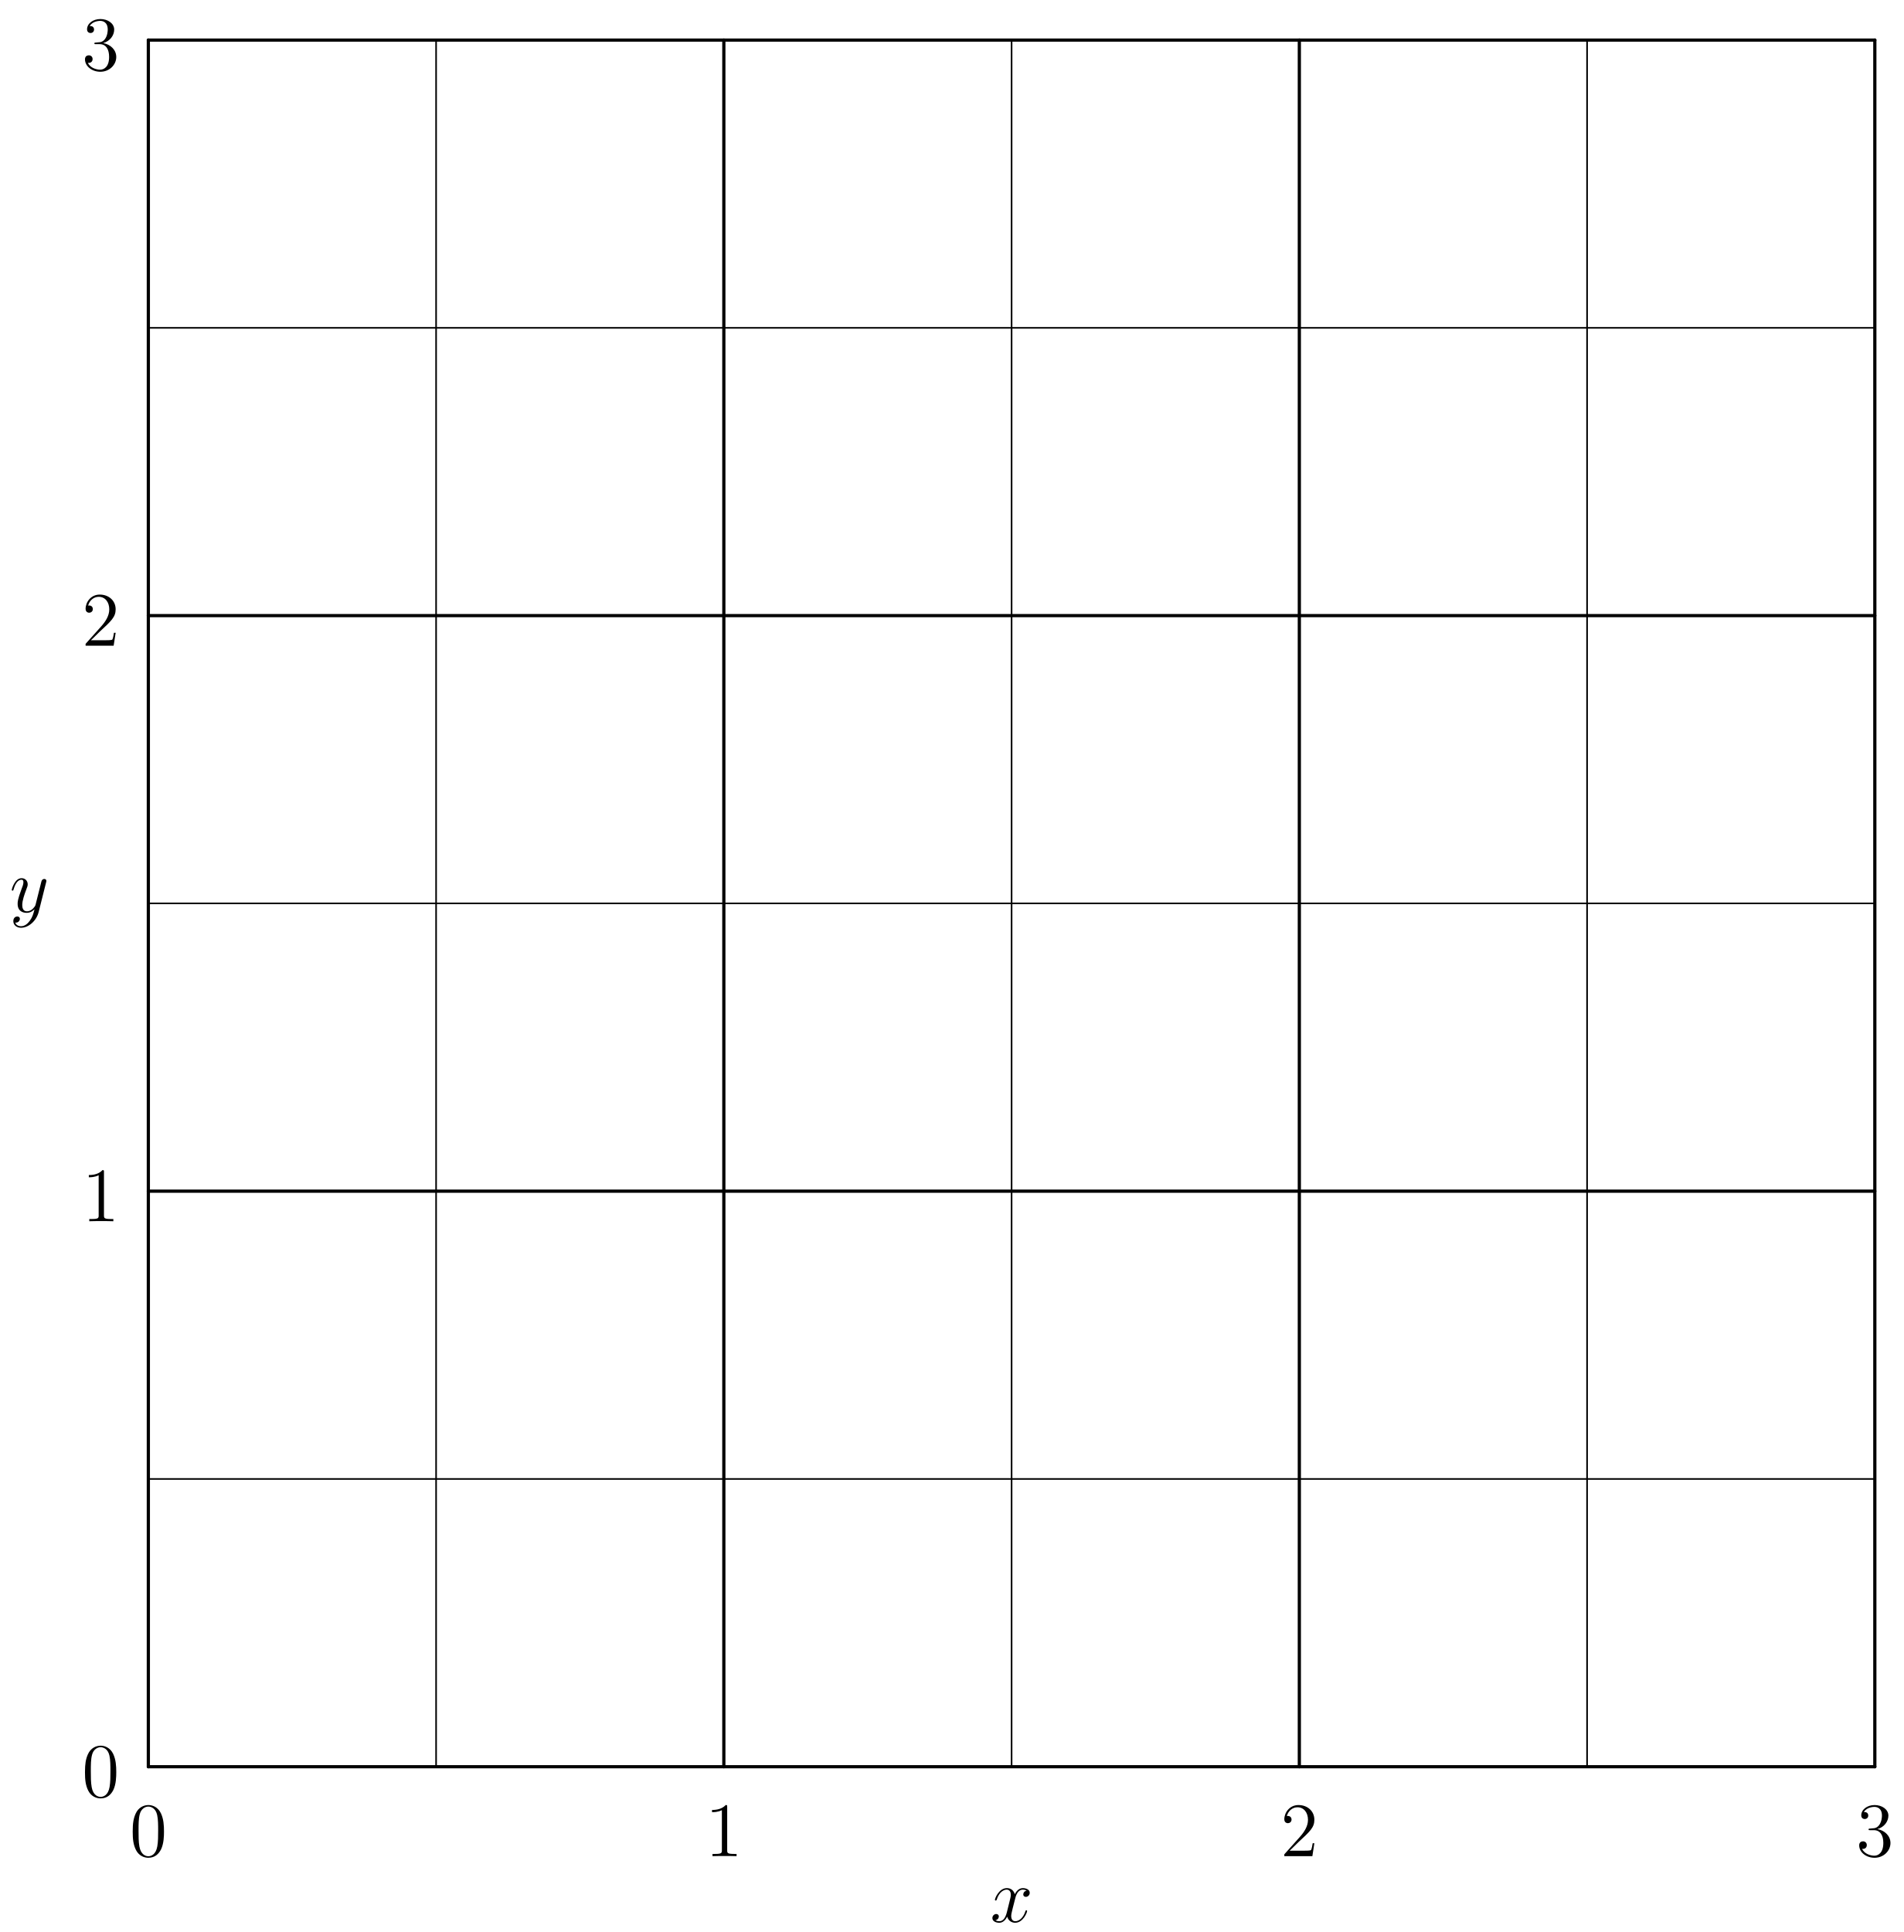
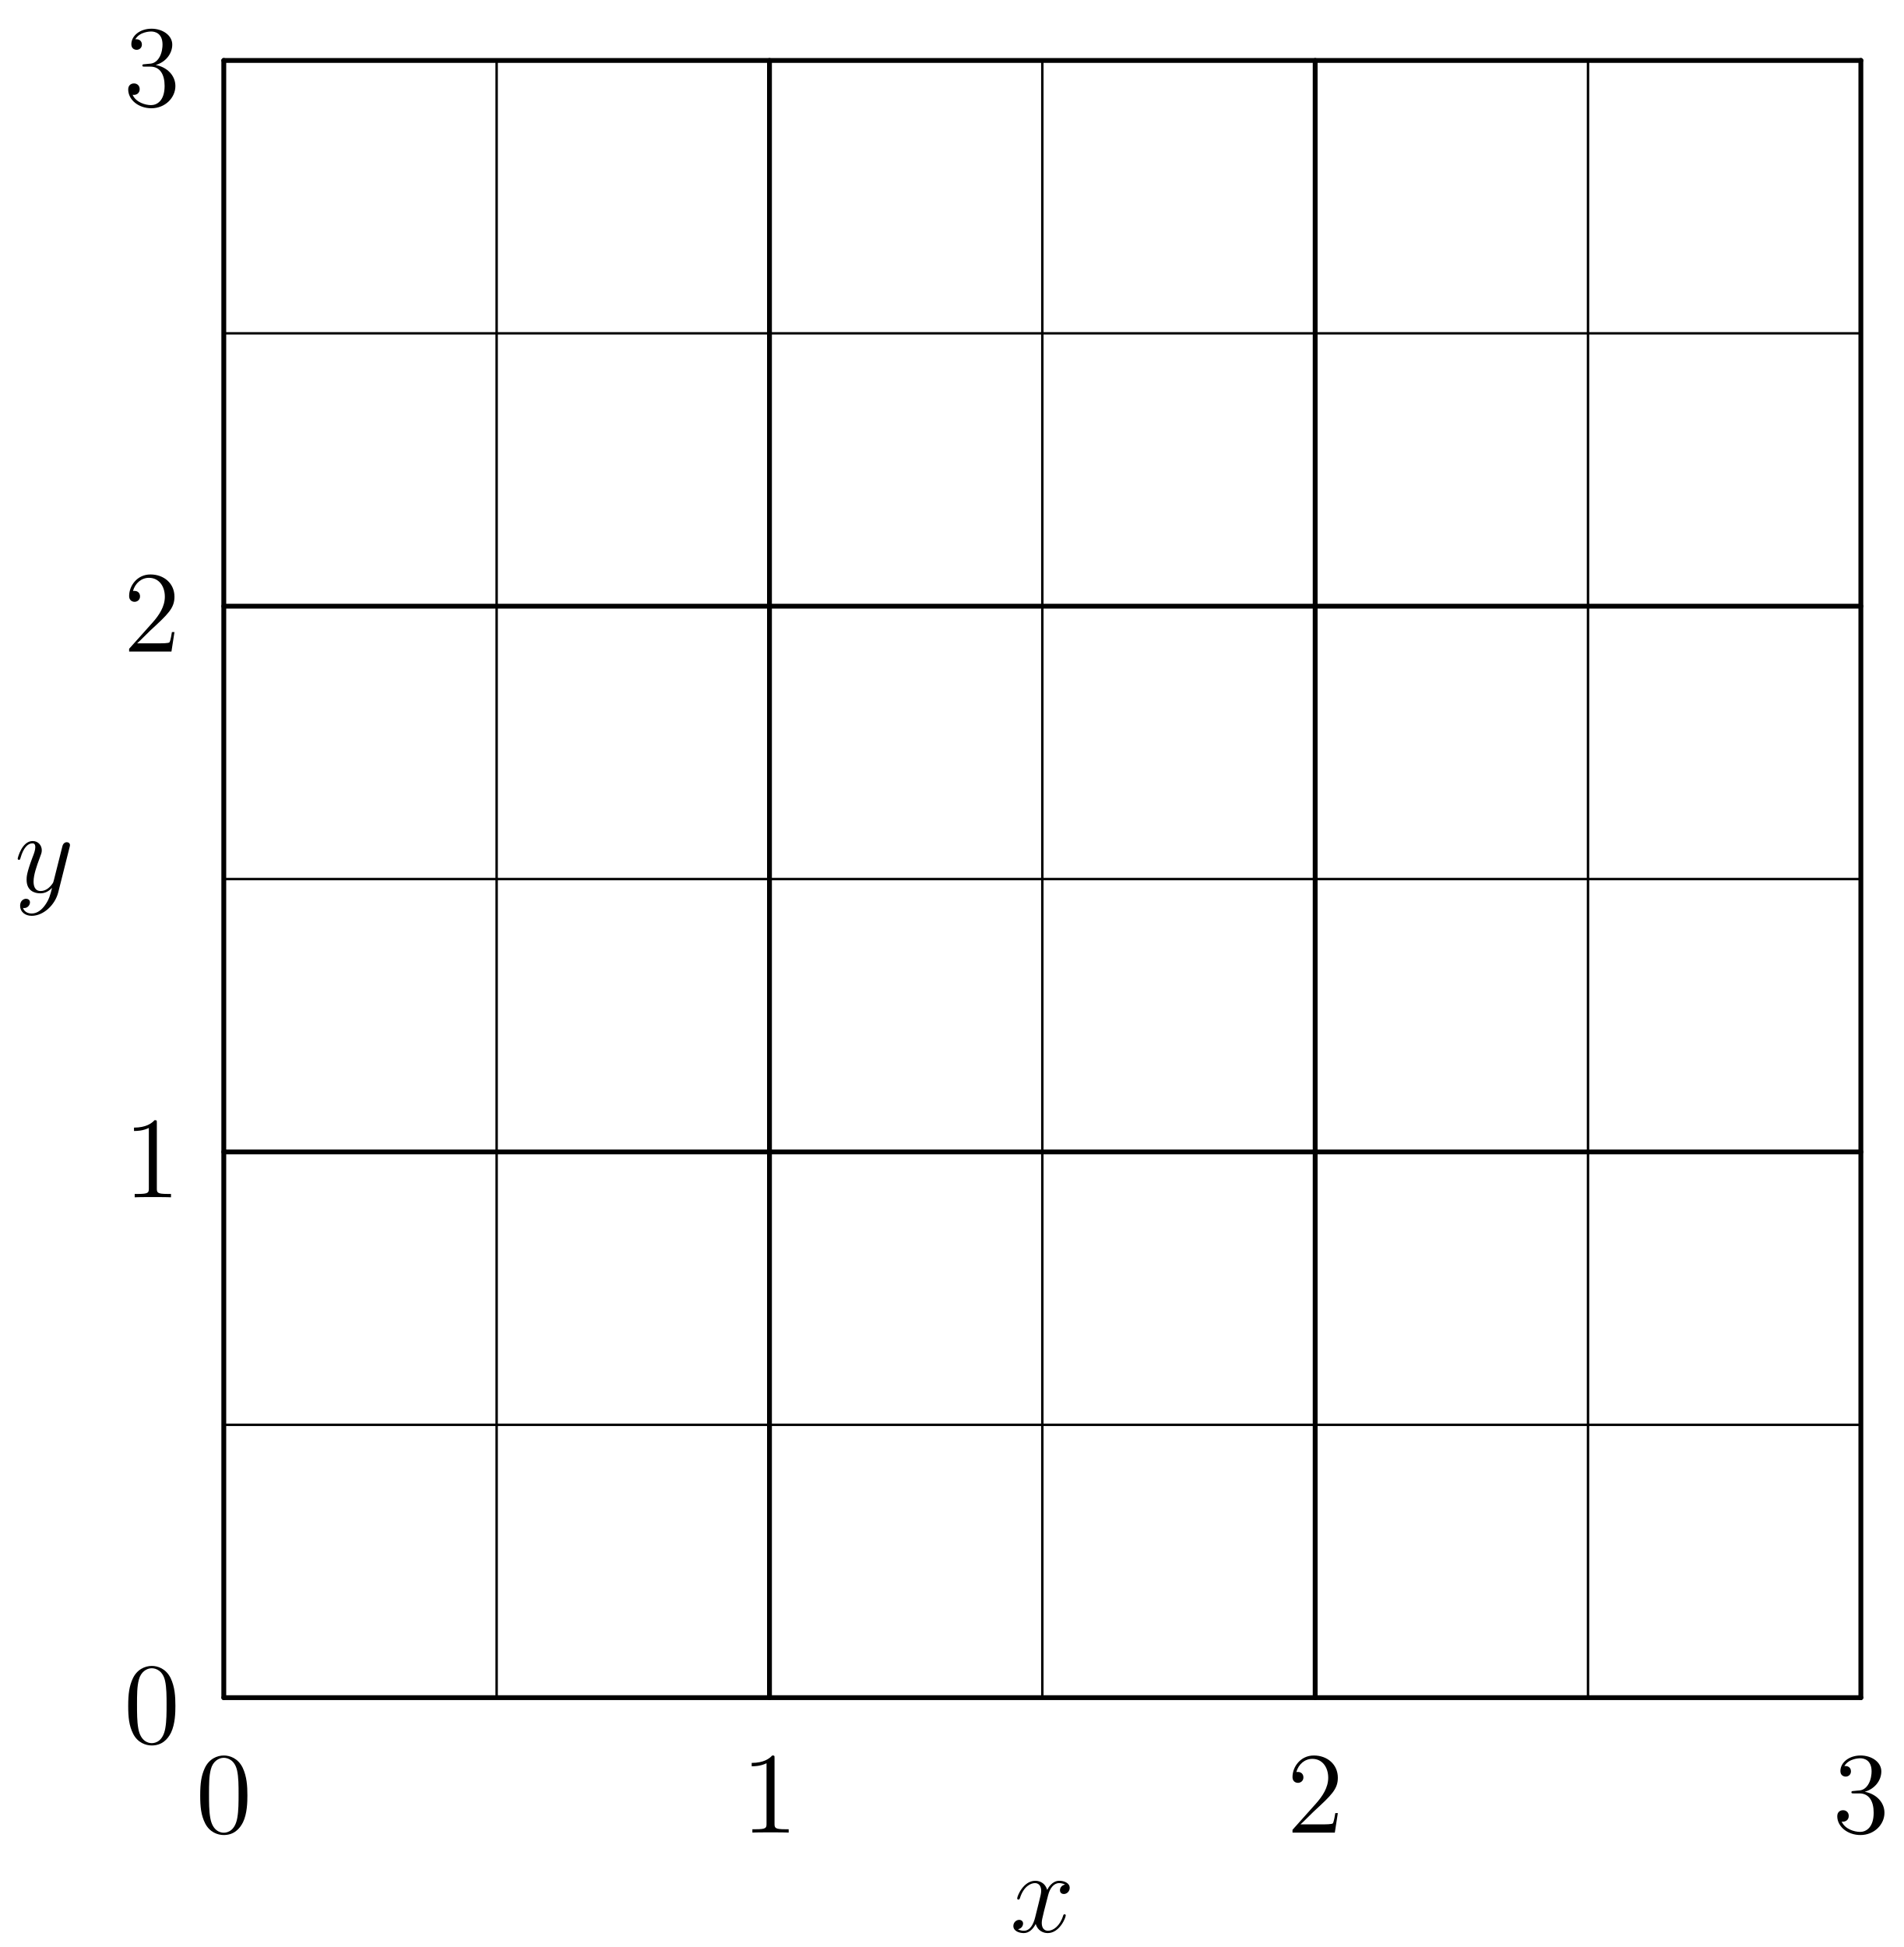
- <svg xmlns="http://www.w3.org/2000/svg" xmlns:xlink="http://www.w3.org/1999/xlink" version="1.1" width="296.053pt" height="300.496pt" viewBox="79.484 328.647 296.053 300.496">
+ <svg xmlns="http://www.w3.org/2000/svg" xmlns:xlink="http://www.w3.org/1999/xlink" version="1.1" width="196.295pt" height="200.738pt" viewBox="79.484 228.889 196.295 200.738">
  <defs>
    <path id="g0-120" d="M5.667-4.878C5.284-4.806 5.141-4.519 5.141-4.292C5.141-4.005 5.368-3.909 5.535-3.909C5.894-3.909 6.145-4.22 6.145-4.543C6.145-5.045 5.571-5.272 5.069-5.272C4.34-5.272 3.933-4.555 3.826-4.328C3.551-5.224 2.809-5.272 2.594-5.272C1.375-5.272 .729-3.706 .729-3.443C.729-3.395 .777-3.335 .861-3.335C.956-3.335 .98-3.407 1.004-3.455C1.411-4.782 2.212-5.033 2.558-5.033C3.096-5.033 3.204-4.531 3.204-4.244C3.204-3.981 3.132-3.706 2.989-3.132L2.582-1.494C2.403-.777 2.056-.12 1.423-.12C1.363-.12 1.064-.12 .813-.275C1.243-.359 1.339-.717 1.339-.861C1.339-1.1 1.16-1.243 .933-1.243C.646-1.243 .335-.992 .335-.61C.335-.108 .897 .12 1.411 .12C1.985 .12 2.391-.335 2.642-.825C2.833-.12 3.431 .12 3.873 .12C5.093 .12 5.738-1.447 5.738-1.71C5.738-1.769 5.691-1.817 5.619-1.817C5.511-1.817 5.499-1.757 5.464-1.662C5.141-.61 4.447-.12 3.909-.12C3.491-.12 3.264-.43 3.264-.921C3.264-1.184 3.312-1.375 3.503-2.164L3.921-3.79C4.101-4.507 4.507-5.033 5.057-5.033C5.081-5.033 5.416-5.033 5.667-4.878Z" />
    <path id="g0-121" d="M3.144 1.339C2.821 1.793 2.355 2.2 1.769 2.2C1.626 2.2 1.052 2.176 .873 1.626C.909 1.638 .968 1.638 .992 1.638C1.351 1.638 1.59 1.327 1.59 1.052S1.363 .681 1.184 .681C.992 .681 .574 .825 .574 1.411C.574 2.02 1.088 2.439 1.769 2.439C2.965 2.439 4.172 1.339 4.507 .012L5.679-4.651C5.691-4.71 5.715-4.782 5.715-4.854C5.715-5.033 5.571-5.153 5.392-5.153C5.284-5.153 5.033-5.105 4.937-4.746L4.053-1.231C3.993-1.016 3.993-.992 3.897-.861C3.658-.526 3.264-.12 2.69-.12C2.02-.12 1.961-.777 1.961-1.1C1.961-1.781 2.283-2.702 2.606-3.563C2.738-3.909 2.809-4.077 2.809-4.316C2.809-4.818 2.451-5.272 1.865-5.272C.765-5.272 .323-3.539 .323-3.443C.323-3.395 .371-3.335 .454-3.335C.562-3.335 .574-3.383 .622-3.551C.909-4.555 1.363-5.033 1.829-5.033C1.937-5.033 2.14-5.033 2.14-4.639C2.14-4.328 2.008-3.981 1.829-3.527C1.243-1.961 1.243-1.566 1.243-1.279C1.243-.143 2.056 .12 2.654 .12C3.001 .12 3.431 .012 3.85-.43L3.862-.418C3.682 .287 3.563 .753 3.144 1.339Z" />
    <path id="g1-48" d="M5.356-3.826C5.356-4.818 5.296-5.786 4.866-6.695C4.376-7.687 3.515-7.95 2.929-7.95C2.236-7.95 1.387-7.603 .944-6.611C.61-5.858 .49-5.117 .49-3.826C.49-2.666 .574-1.793 1.004-.944C1.47-.036 2.295 .251 2.917 .251C3.957 .251 4.555-.371 4.902-1.064C5.332-1.961 5.356-3.132 5.356-3.826ZM2.917 .012C2.534 .012 1.757-.203 1.53-1.506C1.399-2.224 1.399-3.132 1.399-3.969C1.399-4.949 1.399-5.834 1.59-6.539C1.793-7.34 2.403-7.711 2.917-7.711C3.371-7.711 4.065-7.436 4.292-6.408C4.447-5.727 4.447-4.782 4.447-3.969C4.447-3.168 4.447-2.26 4.316-1.53C4.089-.215 3.335 .012 2.917 .012Z" />
    <path id="g1-49" d="M3.443-7.663C3.443-7.938 3.443-7.95 3.204-7.95C2.917-7.627 2.319-7.185 1.088-7.185V-6.838C1.363-6.838 1.961-6.838 2.618-7.149V-.921C2.618-.49 2.582-.347 1.53-.347H1.16V0C1.482-.024 2.642-.024 3.037-.024S4.579-.024 4.902 0V-.347H4.531C3.479-.347 3.443-.49 3.443-.921V-7.663Z" />
    <path id="g1-50" d="M5.26-2.008H4.997C4.961-1.805 4.866-1.148 4.746-.956C4.663-.849 3.981-.849 3.622-.849H1.411C1.733-1.124 2.463-1.889 2.774-2.176C4.591-3.85 5.26-4.471 5.26-5.655C5.26-7.03 4.172-7.95 2.786-7.95S.586-6.767 .586-5.738C.586-5.129 1.112-5.129 1.148-5.129C1.399-5.129 1.71-5.308 1.71-5.691C1.71-6.025 1.482-6.253 1.148-6.253C1.04-6.253 1.016-6.253 .98-6.241C1.207-7.054 1.853-7.603 2.63-7.603C3.646-7.603 4.268-6.755 4.268-5.655C4.268-4.639 3.682-3.754 3.001-2.989L.586-.287V0H4.949L5.26-2.008Z" />
    <path id="g1-51" d="M2.2-4.292C1.997-4.28 1.949-4.268 1.949-4.16C1.949-4.041 2.008-4.041 2.224-4.041H2.774C3.79-4.041 4.244-3.204 4.244-2.056C4.244-.49 3.431-.072 2.845-.072C2.271-.072 1.291-.347 .944-1.136C1.327-1.076 1.674-1.291 1.674-1.722C1.674-2.068 1.423-2.307 1.088-2.307C.801-2.307 .49-2.14 .49-1.686C.49-.622 1.554 .251 2.881 .251C4.304 .251 5.356-.837 5.356-2.044C5.356-3.144 4.471-4.005 3.324-4.208C4.364-4.507 5.033-5.38 5.033-6.312C5.033-7.257 4.053-7.95 2.893-7.95C1.698-7.95 .813-7.221 .813-6.348C.813-5.87 1.184-5.774 1.363-5.774C1.614-5.774 1.901-5.954 1.901-6.312C1.901-6.695 1.614-6.862 1.351-6.862C1.279-6.862 1.255-6.862 1.219-6.85C1.674-7.663 2.798-7.663 2.857-7.663C3.252-7.663 4.029-7.484 4.029-6.312C4.029-6.085 3.993-5.416 3.646-4.902C3.288-4.376 2.881-4.34 2.558-4.328L2.2-4.292Z" />
  </defs>
  <g id="page1">
-     <g transform="translate(79.4844 328.647)scale(.996264)">
-       <path d="M292.724 275.819V6.256" fill="none" stroke="#000000" stroke-linecap="round" stroke-linejoin="round" stroke-miterlimit="10.037" stroke-width="0.502" />
+     <g transform="translate(79.4844 228.889)scale(.996264)">
+       <path d="M192.593 175.687V6.256" fill="none" stroke="#000000" stroke-linecap="round" stroke-linejoin="round" stroke-miterlimit="10.037" stroke-width="0.502" />
    </g>
-     <g transform="translate(79.4844 328.647)scale(.996264)">
-       <path d="M292.724 185.965" fill="none" stroke="#000000" stroke-linecap="round" stroke-linejoin="round" stroke-miterlimit="10.037" stroke-width="0.502" />
+     <g transform="translate(79.4844 228.889)scale(.996264)">
+       <path d="M192.593 119.21" fill="none" stroke="#000000" stroke-linecap="round" stroke-linejoin="round" stroke-miterlimit="10.037" stroke-width="0.502" />
    </g>
-     <g transform="translate(79.4844 328.647)scale(.996264)">
-       <path d="M292.724 96.111" fill="none" stroke="#000000" stroke-linecap="round" stroke-linejoin="round" stroke-miterlimit="10.037" stroke-width="0.502" />
+     <g transform="translate(79.4844 228.889)scale(.996264)">
+       <path d="M192.593 62.733" fill="none" stroke="#000000" stroke-linecap="round" stroke-linejoin="round" stroke-miterlimit="10.037" stroke-width="0.502" />
    </g>
-     <g transform="translate(79.4844 328.647)scale(.996264)">
-       <path d="M292.724 230.892" fill="none" stroke="#000000" stroke-linecap="round" stroke-linejoin="round" stroke-miterlimit="10.037" stroke-width="0.251" />
+     <g transform="translate(79.4844 228.889)scale(.996264)">
+       <path d="M192.593 147.449" fill="none" stroke="#000000" stroke-linecap="round" stroke-linejoin="round" stroke-miterlimit="10.037" stroke-width="0.251" />
    </g>
-     <g transform="translate(79.4844 328.647)scale(.996264)">
-       <path d="M292.724 141.038" fill="none" stroke="#000000" stroke-linecap="round" stroke-linejoin="round" stroke-miterlimit="10.037" stroke-width="0.251" />
+     <g transform="translate(79.4844 228.889)scale(.996264)">
+       <path d="M192.593 90.972" fill="none" stroke="#000000" stroke-linecap="round" stroke-linejoin="round" stroke-miterlimit="10.037" stroke-width="0.251" />
    </g>
-     <g transform="translate(79.4844 328.647)scale(.996264)">
-       <path d="M292.724 51.183" fill="none" stroke="#000000" stroke-linecap="round" stroke-linejoin="round" stroke-miterlimit="10.037" stroke-width="0.251" />
+     <g transform="translate(79.4844 228.889)scale(.996264)">
+       <path d="M192.593 34.495" fill="none" stroke="#000000" stroke-linecap="round" stroke-linejoin="round" stroke-miterlimit="10.037" stroke-width="0.251" />
    </g>
-     <g transform="translate(79.4844 328.647)scale(.996264)">
-       <path d="M23.161 275.819V6.256" fill="none" stroke="#000000" stroke-linecap="round" stroke-linejoin="round" stroke-miterlimit="10.037" stroke-width="0.502" />
+     <g transform="translate(79.4844 228.889)scale(.996264)">
+       <path d="M23.161 175.687V6.256" fill="none" stroke="#000000" stroke-linecap="round" stroke-linejoin="round" stroke-miterlimit="10.037" stroke-width="0.502" />
    </g>
-     <g transform="translate(79.4844 328.647)scale(.996264)">
-       <path d="M23.161 185.965H292.724" fill="none" stroke="#000000" stroke-linecap="round" stroke-linejoin="round" stroke-miterlimit="10.037" stroke-width="0.502" />
+     <g transform="translate(79.4844 228.889)scale(.996264)">
+       <path d="M23.161 119.21H192.593" fill="none" stroke="#000000" stroke-linecap="round" stroke-linejoin="round" stroke-miterlimit="10.037" stroke-width="0.502" />
    </g>
-     <g transform="translate(79.4844 328.647)scale(.996264)">
-       <path d="M23.161 96.111H292.724" fill="none" stroke="#000000" stroke-linecap="round" stroke-linejoin="round" stroke-miterlimit="10.037" stroke-width="0.502" />
+     <g transform="translate(79.4844 228.889)scale(.996264)">
+       <path d="M23.161 62.733H192.593" fill="none" stroke="#000000" stroke-linecap="round" stroke-linejoin="round" stroke-miterlimit="10.037" stroke-width="0.502" />
    </g>
-     <g transform="translate(79.4844 328.647)scale(.996264)">
-       <path d="M23.161 230.892H292.724" fill="none" stroke="#000000" stroke-linecap="round" stroke-linejoin="round" stroke-miterlimit="10.037" stroke-width="0.251" />
+     <g transform="translate(79.4844 228.889)scale(.996264)">
+       <path d="M23.161 147.449H192.593" fill="none" stroke="#000000" stroke-linecap="round" stroke-linejoin="round" stroke-miterlimit="10.037" stroke-width="0.251" />
    </g>
-     <g transform="translate(79.4844 328.647)scale(.996264)">
-       <path d="M23.161 141.038H292.724" fill="none" stroke="#000000" stroke-linecap="round" stroke-linejoin="round" stroke-miterlimit="10.037" stroke-width="0.251" />
+     <g transform="translate(79.4844 228.889)scale(.996264)">
+       <path d="M23.161 90.972H192.593" fill="none" stroke="#000000" stroke-linecap="round" stroke-linejoin="round" stroke-miterlimit="10.037" stroke-width="0.251" />
    </g>
-     <g transform="translate(79.4844 328.647)scale(.996264)">
-       <path d="M23.161 51.183H292.724" fill="none" stroke="#000000" stroke-linecap="round" stroke-linejoin="round" stroke-miterlimit="10.037" stroke-width="0.251" />
+     <g transform="translate(79.4844 228.889)scale(.996264)">
+       <path d="M23.161 34.495H192.593" fill="none" stroke="#000000" stroke-linecap="round" stroke-linejoin="round" stroke-miterlimit="10.037" stroke-width="0.251" />
    </g>
-     <use x="92.213" y="608.113" xlink:href="#g1-48" />
-     <use x="92.213" y="518.594" xlink:href="#g1-49" />
-     <use x="92.213" y="429.076" xlink:href="#g1-50" />
-     <use x="92.213" y="339.557" xlink:href="#g1-51" />
-     <use x="80.984" y="470.509" xlink:href="#g0-121" />
-     <g transform="translate(79.4844 328.647)scale(.996264)">
-       <path d="M23.161 6.256H292.724" fill="none" stroke="#000000" stroke-linecap="round" stroke-linejoin="round" stroke-miterlimit="10.037" stroke-width="0.502" />
+     <use x="92.213" y="408.598" xlink:href="#g1-48" />
+     <use x="92.213" y="352.332" xlink:href="#g1-49" />
+     <use x="92.213" y="296.066" xlink:href="#g1-50" />
+     <use x="92.213" y="239.799" xlink:href="#g1-51" />
+     <use x="80.984" y="320.873" xlink:href="#g0-121" />
+     <g transform="translate(79.4844 228.889)scale(.996264)">
+       <path d="M23.161 6.256H192.593" fill="none" stroke="#000000" stroke-linecap="round" stroke-linejoin="round" stroke-miterlimit="10.037" stroke-width="0.502" />
    </g>
-     <g transform="translate(79.4844 328.647)scale(.996264)">
-       <path d="M113.016 6.256" fill="none" stroke="#000000" stroke-linecap="round" stroke-linejoin="round" stroke-miterlimit="10.037" stroke-width="0.502" />
+     <g transform="translate(79.4844 228.889)scale(.996264)">
+       <path d="M79.638 6.256" fill="none" stroke="#000000" stroke-linecap="round" stroke-linejoin="round" stroke-miterlimit="10.037" stroke-width="0.502" />
    </g>
-     <g transform="translate(79.4844 328.647)scale(.996264)">
-       <path d="M202.87 6.256" fill="none" stroke="#000000" stroke-linecap="round" stroke-linejoin="round" stroke-miterlimit="10.037" stroke-width="0.502" />
+     <g transform="translate(79.4844 228.889)scale(.996264)">
+       <path d="M136.116 6.256" fill="none" stroke="#000000" stroke-linecap="round" stroke-linejoin="round" stroke-miterlimit="10.037" stroke-width="0.502" />
    </g>
-     <g transform="translate(79.4844 328.647)scale(.996264)">
-       <path d="M68.089 6.256" fill="none" stroke="#000000" stroke-linecap="round" stroke-linejoin="round" stroke-miterlimit="10.037" stroke-width="0.251" />
+     <g transform="translate(79.4844 228.889)scale(.996264)">
+       <path d="M51.4 6.256" fill="none" stroke="#000000" stroke-linecap="round" stroke-linejoin="round" stroke-miterlimit="10.037" stroke-width="0.251" />
    </g>
-     <g transform="translate(79.4844 328.647)scale(.996264)">
-       <path d="M157.943 6.256" fill="none" stroke="#000000" stroke-linecap="round" stroke-linejoin="round" stroke-miterlimit="10.037" stroke-width="0.251" />
+     <g transform="translate(79.4844 228.889)scale(.996264)">
+       <path d="M107.877 6.256" fill="none" stroke="#000000" stroke-linecap="round" stroke-linejoin="round" stroke-miterlimit="10.037" stroke-width="0.251" />
    </g>
-     <g transform="translate(79.4844 328.647)scale(.996264)">
-       <path d="M247.797 6.256" fill="none" stroke="#000000" stroke-linecap="round" stroke-linejoin="round" stroke-miterlimit="10.037" stroke-width="0.251" />
+     <g transform="translate(79.4844 228.889)scale(.996264)">
+       <path d="M164.354 6.256" fill="none" stroke="#000000" stroke-linecap="round" stroke-linejoin="round" stroke-miterlimit="10.037" stroke-width="0.251" />
    </g>
-     <g transform="translate(79.4844 328.647)scale(.996264)">
-       <path d="M23.161 275.819H292.724" fill="none" stroke="#000000" stroke-linecap="round" stroke-linejoin="round" stroke-miterlimit="10.037" stroke-width="0.502" />
+     <g transform="translate(79.4844 228.889)scale(.996264)">
+       <path d="M23.161 175.687H192.593" fill="none" stroke="#000000" stroke-linecap="round" stroke-linejoin="round" stroke-miterlimit="10.037" stroke-width="0.502" />
    </g>
-     <g transform="translate(79.4844 328.647)scale(.996264)">
-       <path d="M113.016 275.819V6.256" fill="none" stroke="#000000" stroke-linecap="round" stroke-linejoin="round" stroke-miterlimit="10.037" stroke-width="0.502" />
+     <g transform="translate(79.4844 228.889)scale(.996264)">
+       <path d="M79.638 175.687V6.256" fill="none" stroke="#000000" stroke-linecap="round" stroke-linejoin="round" stroke-miterlimit="10.037" stroke-width="0.502" />
    </g>
-     <g transform="translate(79.4844 328.647)scale(.996264)">
-       <path d="M202.87 275.819V6.256" fill="none" stroke="#000000" stroke-linecap="round" stroke-linejoin="round" stroke-miterlimit="10.037" stroke-width="0.502" />
+     <g transform="translate(79.4844 228.889)scale(.996264)">
+       <path d="M136.116 175.687V6.256" fill="none" stroke="#000000" stroke-linecap="round" stroke-linejoin="round" stroke-miterlimit="10.037" stroke-width="0.502" />
    </g>
-     <g transform="translate(79.4844 328.647)scale(.996264)">
-       <path d="M68.089 275.819V6.256" fill="none" stroke="#000000" stroke-linecap="round" stroke-linejoin="round" stroke-miterlimit="10.037" stroke-width="0.251" />
+     <g transform="translate(79.4844 228.889)scale(.996264)">
+       <path d="M51.4 175.687V6.256" fill="none" stroke="#000000" stroke-linecap="round" stroke-linejoin="round" stroke-miterlimit="10.037" stroke-width="0.251" />
    </g>
-     <g transform="translate(79.4844 328.647)scale(.996264)">
-       <path d="M157.943 275.819V6.256" fill="none" stroke="#000000" stroke-linecap="round" stroke-linejoin="round" stroke-miterlimit="10.037" stroke-width="0.251" />
+     <g transform="translate(79.4844 228.889)scale(.996264)">
+       <path d="M107.877 175.687V6.256" fill="none" stroke="#000000" stroke-linecap="round" stroke-linejoin="round" stroke-miterlimit="10.037" stroke-width="0.251" />
    </g>
-     <g transform="translate(79.4844 328.647)scale(.996264)">
-       <path d="M247.797 275.819V6.256" fill="none" stroke="#000000" stroke-linecap="round" stroke-linejoin="round" stroke-miterlimit="10.037" stroke-width="0.251" />
+     <g transform="translate(79.4844 228.889)scale(.996264)">
+       <path d="M164.354 175.687V6.256" fill="none" stroke="#000000" stroke-linecap="round" stroke-linejoin="round" stroke-miterlimit="10.037" stroke-width="0.251" />
    </g>
-     <use x="99.637" y="617.347" xlink:href="#g1-48" />
-     <use x="189.155" y="617.347" xlink:href="#g1-49" />
-     <use x="278.674" y="617.347" xlink:href="#g1-50" />
-     <use x="368.192" y="617.347" xlink:href="#g1-51" />
-     <use x="233.515" y="627.587" xlink:href="#g0-120" />
-     <g transform="translate(79.4844 328.647)scale(.996264)">
-       <circle cx="23.161" cy="275.819" fill="#000000" opacity="0" r="1.506" />
+     <use x="99.637" y="417.832" xlink:href="#g1-48" />
+     <use x="155.903" y="417.832" xlink:href="#g1-49" />
+     <use x="212.169" y="417.832" xlink:href="#g1-50" />
+     <use x="268.435" y="417.832" xlink:href="#g1-51" />
+     <use x="183.636" y="428.072" xlink:href="#g0-120" />
+     <g transform="translate(79.4844 228.889)scale(.996264)">
+       <circle cx="23.161" cy="175.687" fill="#000000" opacity="0" r="1.506" />
    </g>
-     <g transform="translate(79.4844 328.647)scale(.996264)">
-       <circle cx="292.724" cy="6.256" fill="#000000" opacity="0" r="1.506" />
+     <g transform="translate(79.4844 228.889)scale(.996264)">
+       <circle cx="192.593" cy="6.256" fill="#000000" opacity="0" r="1.506" />
    </g>
  </g>
</svg>
